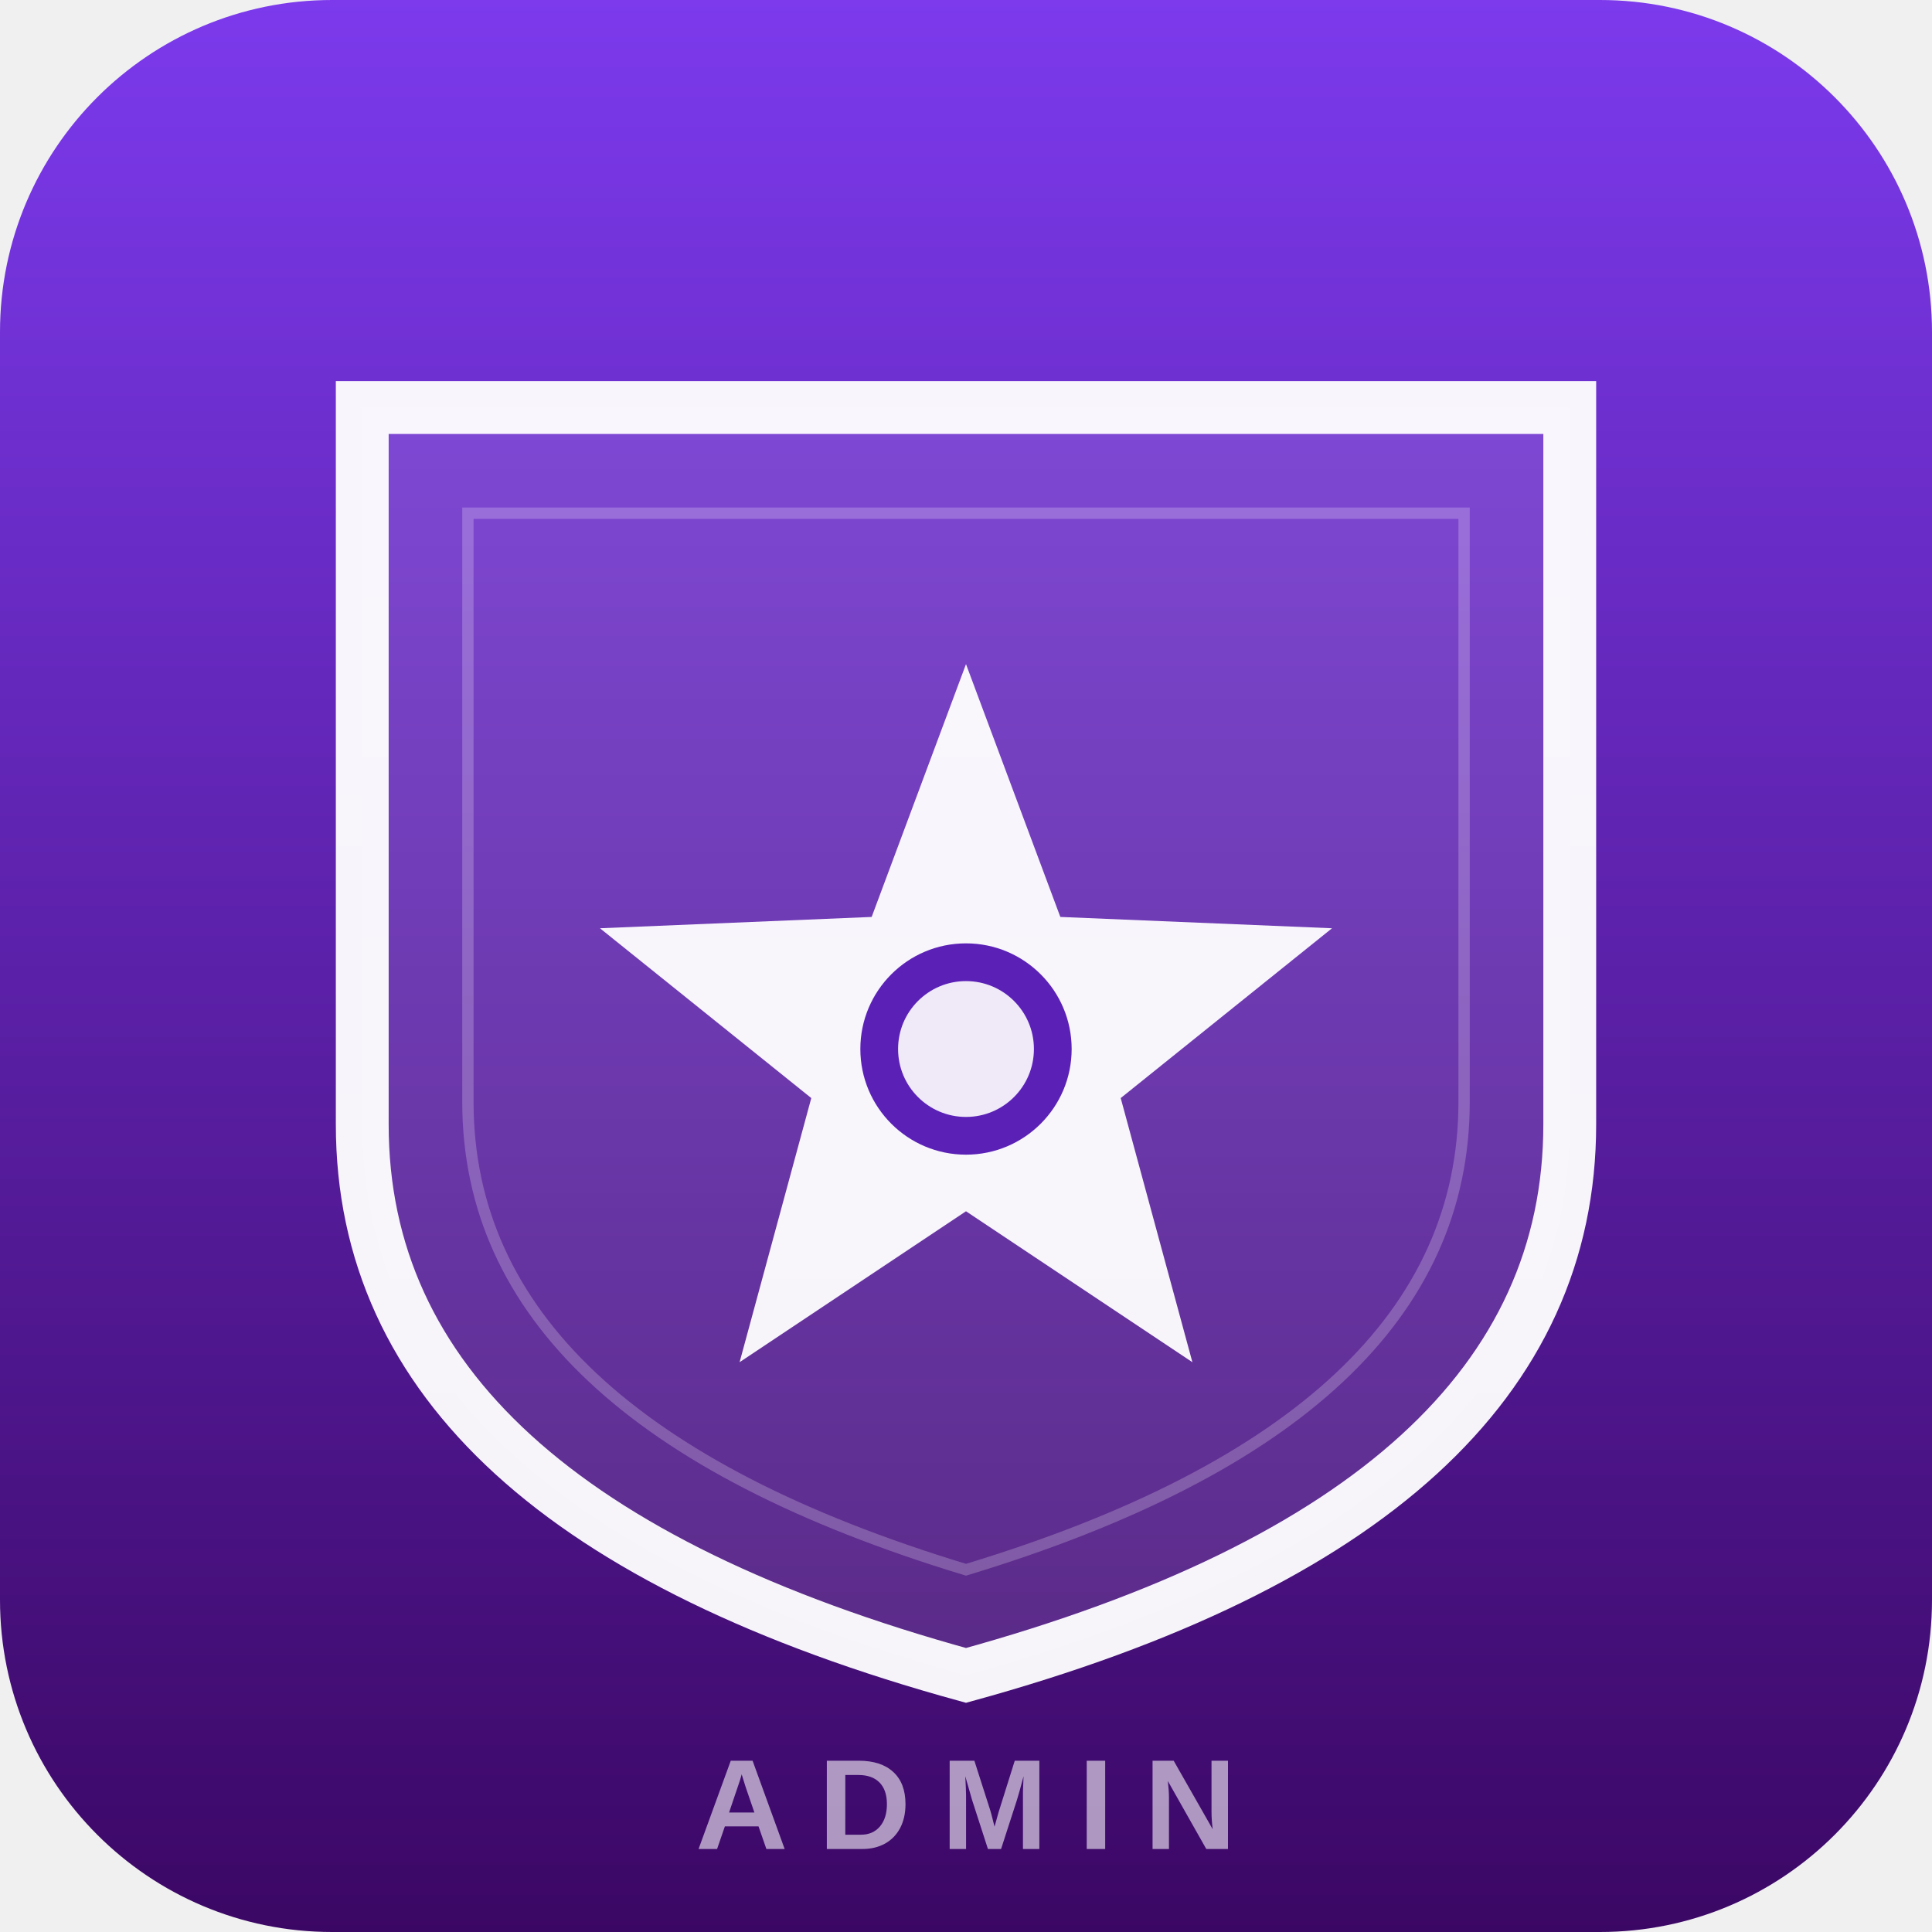
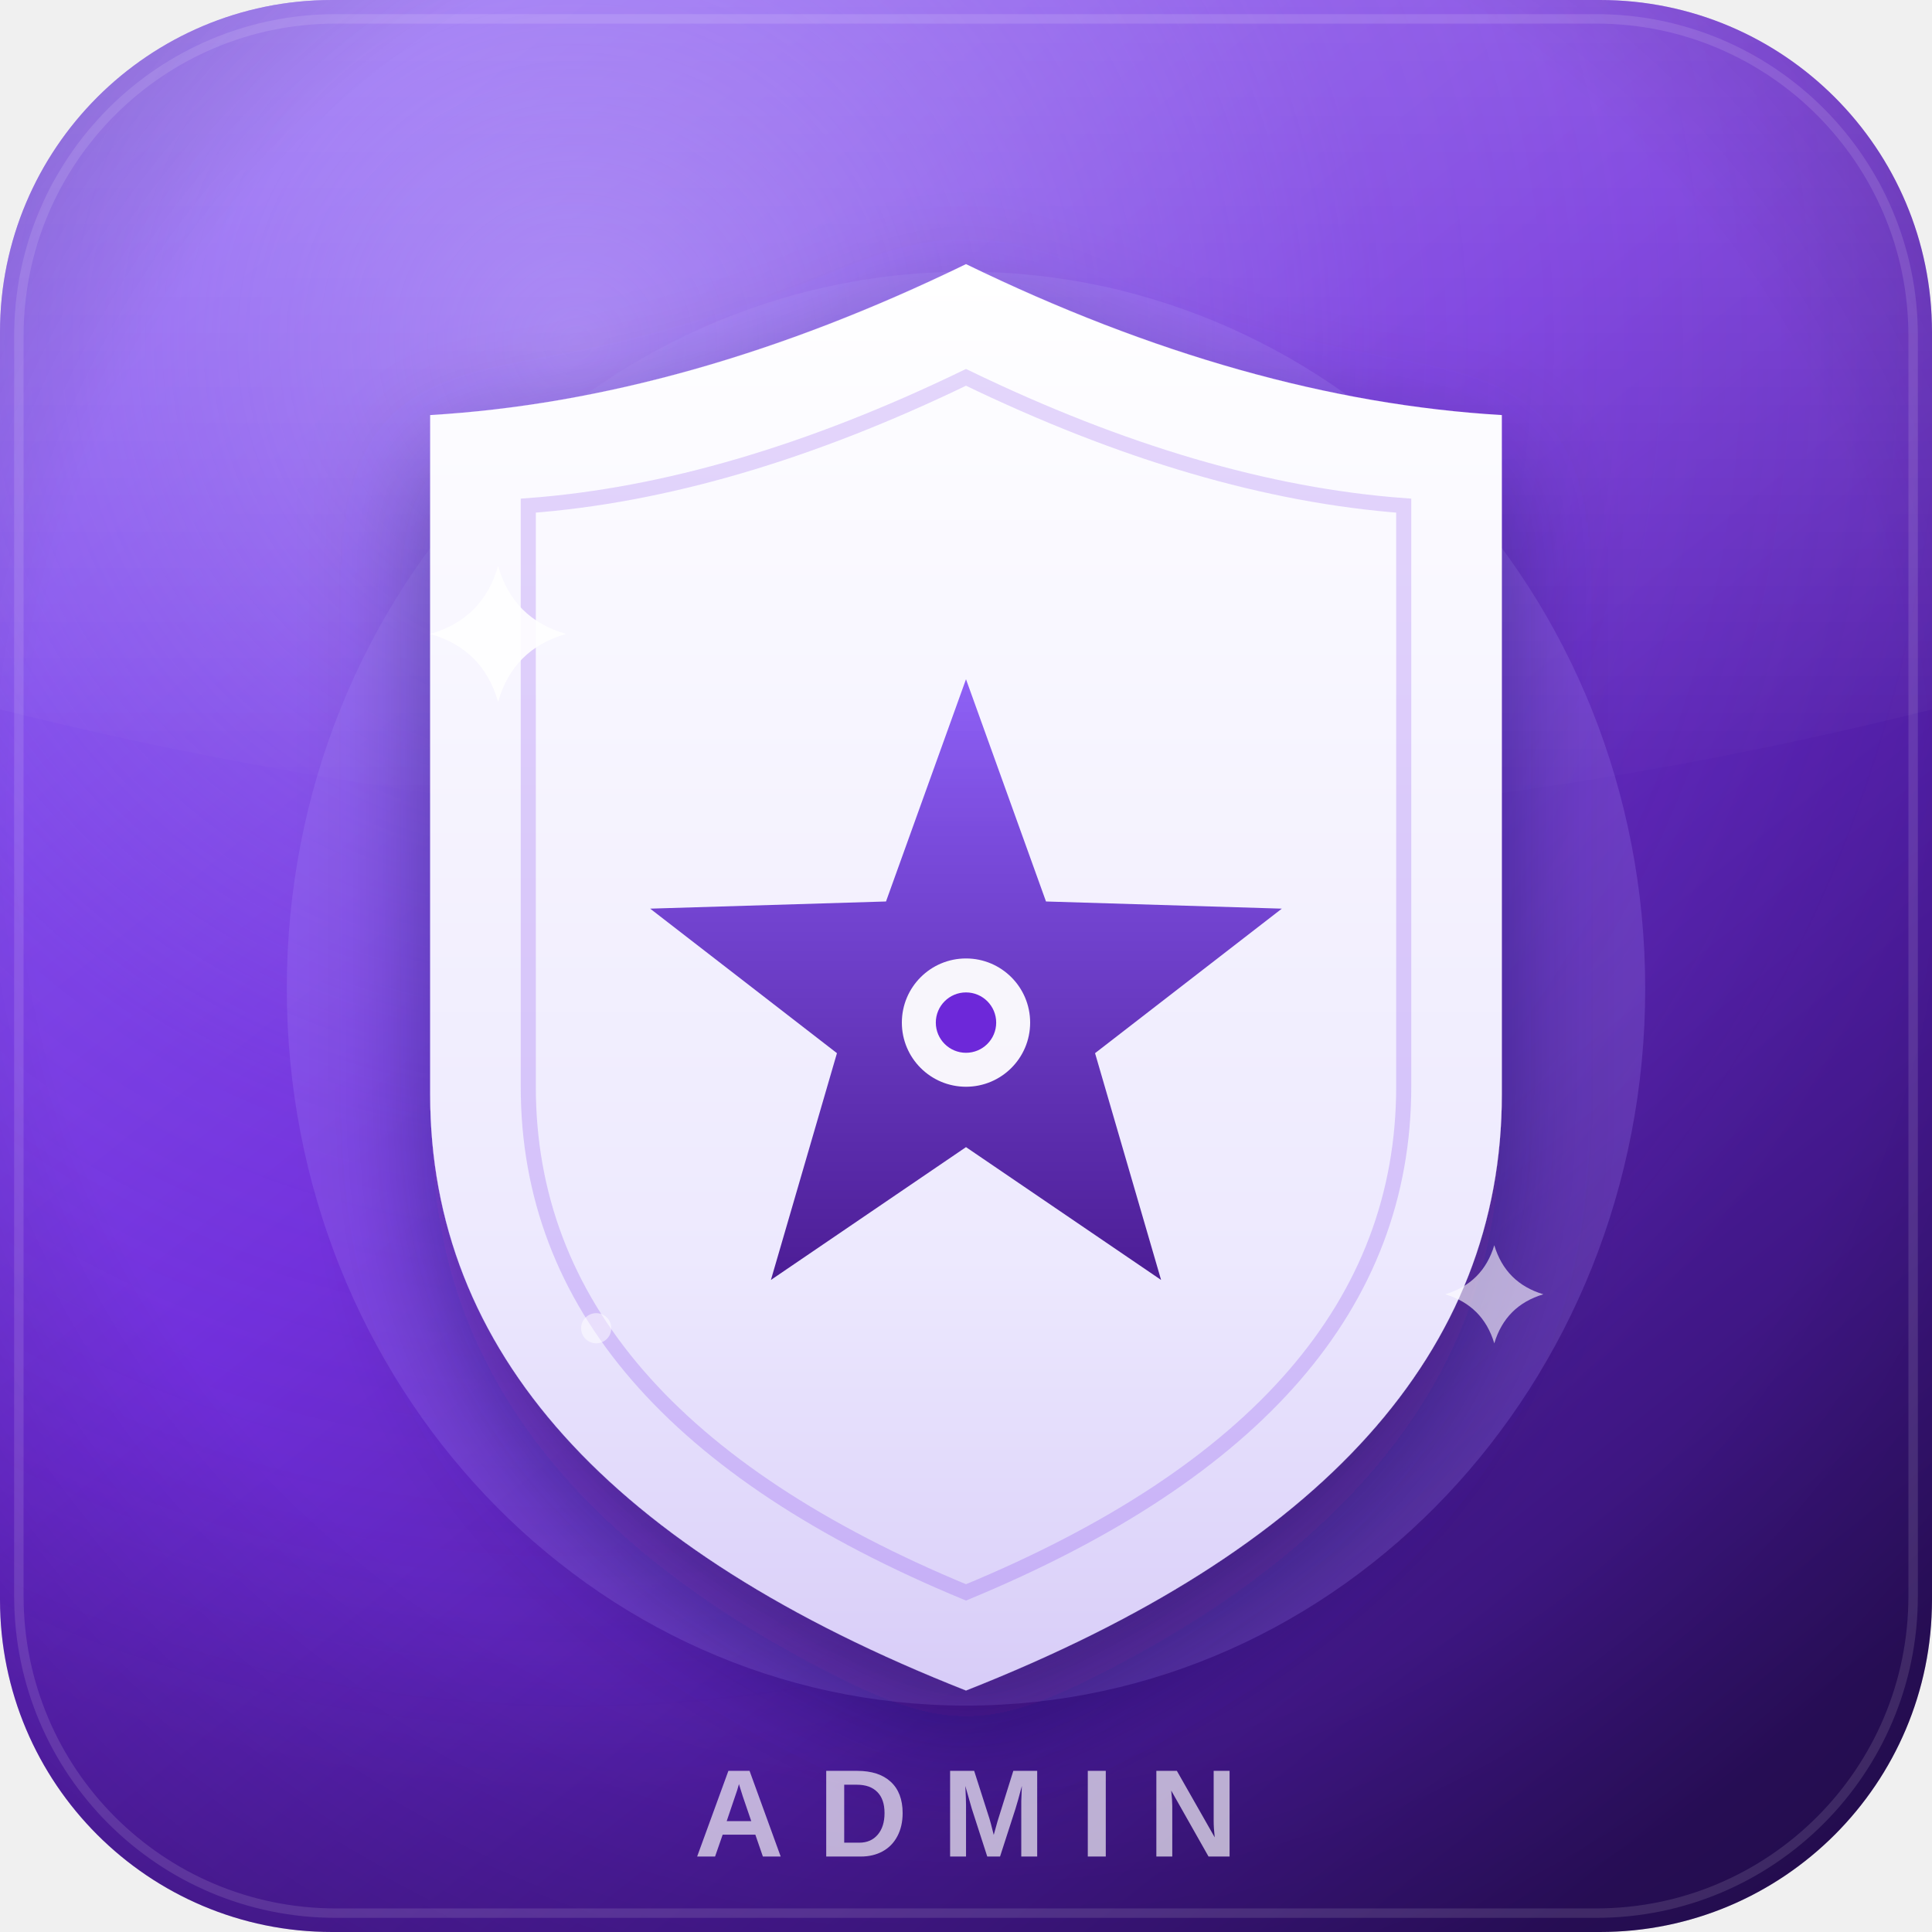
<svg xmlns="http://www.w3.org/2000/svg" viewBox="0 0 512 512" width="512" height="512">
  <defs>
-     <linearGradient id="bgGrad" x1="0" y1="0" x2="0" y2="1">
-       <stop offset="0%" stop-color="#7c3aed" />
-       <stop offset="100%" stop-color="#3b0764" />
+     <linearGradient id="ad-bg" x1="0%" y1="0%" x2="80%" y2="100%">
+       <stop offset="0%" stop-color="#8b5cf6" />
+       <stop offset="48%" stop-color="#6d28d9" />
+       <stop offset="100%" stop-color="#2e1065" />
    </linearGradient>
+     <radialGradient id="ad-glow" cx="30%" cy="18%" r="75%">
+       <stop offset="0%" stop-color="#c4b5fd" stop-opacity="0.5" />
+       <stop offset="55%" stop-color="#a78bfa" stop-opacity="0.12" />
+       <stop offset="100%" stop-color="#a78bfa" stop-opacity="0" />
+     </radialGradient>
+     <linearGradient id="ad-shield" x1="0%" y1="0%" x2="0%" y2="100%">
+       <stop offset="0%" stop-color="#ffffff" />
+       <stop offset="70%" stop-color="#ede9fe" />
+       <stop offset="100%" stop-color="#d8cdf8" />
+     </linearGradient>
+     <linearGradient id="ad-star" x1="0%" y1="0%" x2="0%" y2="100%">
+       <stop offset="0%" stop-color="#8b5cf6" />
+       <stop offset="100%" stop-color="#4c1d95" />
+     </linearGradient>
+     <linearGradient id="ad-sheen" x1="0%" y1="0%" x2="0%" y2="100%">
+       <stop offset="0%" stop-color="#ffffff" stop-opacity="0.18" />
+       <stop offset="100%" stop-color="#ffffff" stop-opacity="0" />
+     </linearGradient>
+     <radialGradient id="ad-vig" cx="50%" cy="42%" r="78%">
+       <stop offset="62%" stop-color="#000000" stop-opacity="0" />
+       <stop offset="100%" stop-color="#000000" stop-opacity="0.32" />
+     </radialGradient>
+     <filter id="ad-ds" x="-30%" y="-30%" width="160%" height="160%">
+       <feDropShadow dx="0" dy="12" stdDeviation="16" flood-color="#1e0a4a" flood-opacity="0.45" />
+     </filter>
+     <clipPath id="ad-sq">
+       <rect width="512" height="512" rx="88" />
+     </clipPath>
  </defs>
-   <rect width="512" height="512" rx="88" fill="url(#bgGrad)" />
-   <path d="M 96 108 L 416 108 L 416 298 Q 416 400 256 444 Q 96 400 96 298 Z" fill="rgba(255,255,255,0.12)" stroke="white" stroke-width="14" stroke-opacity="0.95" />
-   <path d="M 124 136 L 388 136 L 388 292 Q 388 376 256 416 Q 124 376 124 292 Z" fill="none" stroke="rgba(255,255,255,0.22)" stroke-width="3" />
-   <path d="M 256 176 L 281 243 L 353 246 L 297 291 L 316 361 L 256 321 L 196 361 L 215 291 L 159 246 L 231 243 Z" fill="white" opacity="0.95" />
-   <circle cx="256" cy="278" r="28" fill="#5b21b6" />
-   <circle cx="256" cy="278" r="18" fill="white" opacity="0.9" />
-   <text x="256" y="490" font-size="34" font-weight="700" text-anchor="middle" fill="rgba(255,255,255,0.58)" font-family="Arial, sans-serif" letter-spacing="8">ADMIN</text>
+   <rect width="512" height="512" rx="88" fill="url(#ad-bg)" />
+   <rect width="512" height="512" rx="88" fill="url(#ad-glow)" />
+   <ellipse cx="256" cy="262" rx="180" ry="190" fill="#a78bfa" opacity="0.22" />
+   <g filter="url(#ad-ds)">
+     <path d="M 256 70 Q 330 106 398 110 L 398 290 Q 398 392 256 448 Q 114 392 114 290 L 114 110 Q 182 106 256 70 Z" fill="url(#ad-shield)" />
+   </g>
+   <path d="M 256 100 Q 318 130 372 134 L 372 288 Q 372 374 256 422 Q 140 374 140 288 L 140 134 Q 194 130 256 100 Z" fill="none" stroke="#7c3aed" stroke-opacity="0.22" stroke-width="4" />
+   <path d="M 256 180 L 277.2 238.9 L 339.7 240.8 L 290.2 279.1 L 307.7 339.2 L 256 304 L 204.3 339.2 L 221.8 279.1 L 172.3 240.8 L 234.8 238.9 Z" fill="url(#ad-star)" />
+   <circle cx="256" cy="271" r="17" fill="#ffffff" opacity="0.95" />
+   <circle cx="256" cy="271" r="8" fill="#6d28d9" />
+   <path d="M 132 150 Q 136 164 150 168 Q 136 172 132 186 Q 128 172 114 168 Q 128 164 132 150 Z" fill="#ffffff" opacity="0.9" />
+   <path d="M 396 330 Q 399 340 409 343 Q 399 346 396 356 Q 393 346 383 343 Q 393 340 396 330 Z" fill="#ffffff" opacity="0.6" />
+   <circle cx="158" cy="352" r="4" fill="#ffffff" opacity="0.5" />
+   <path d="M 0 0 H 512 V 188 Q 256 252 0 188 Z" fill="url(#ad-sheen)" clip-path="url(#ad-sq)" />
+   <rect width="512" height="512" rx="88" fill="url(#ad-vig)" />
+   <rect x="5" y="5" width="502" height="502" rx="84" fill="none" stroke="#ffffff" stroke-opacity="0.12" stroke-width="2.5" />
+   <text x="256" y="492" font-size="33" font-weight="700" text-anchor="middle" fill="#ffffff" fill-opacity="0.66" font-family="Arial, sans-serif" letter-spacing="9">ADMIN</text>
</svg>
